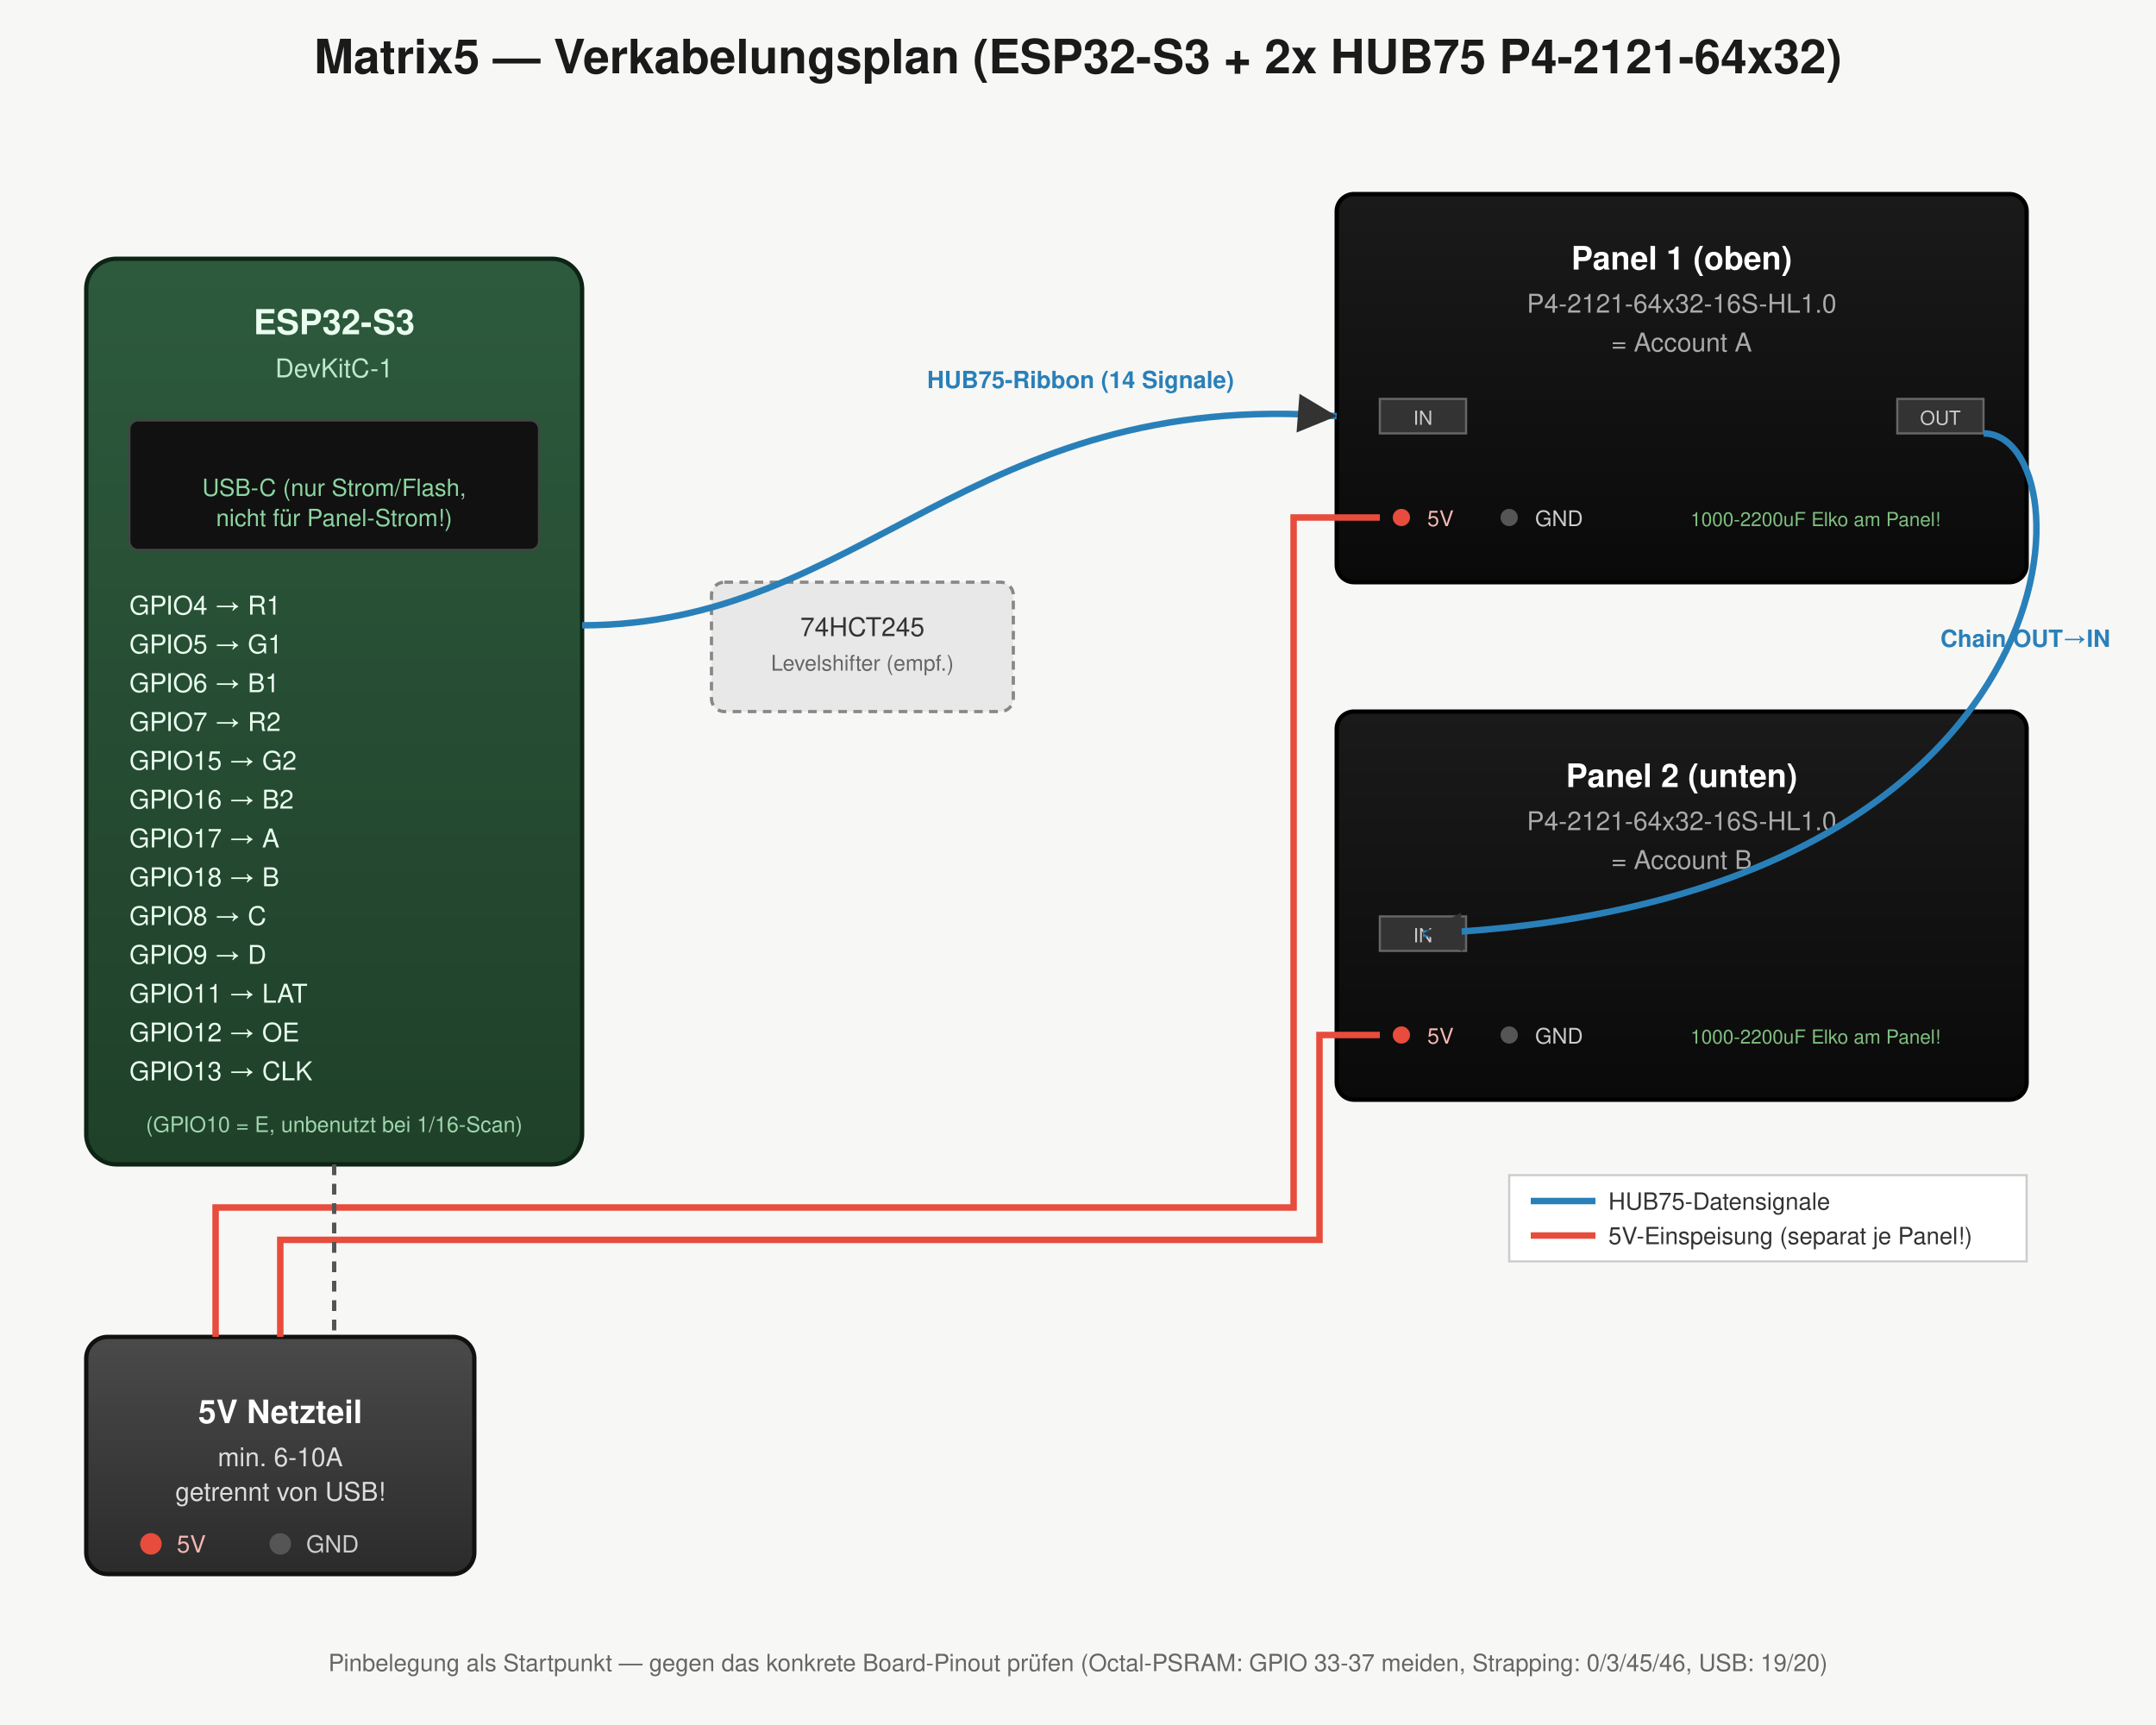
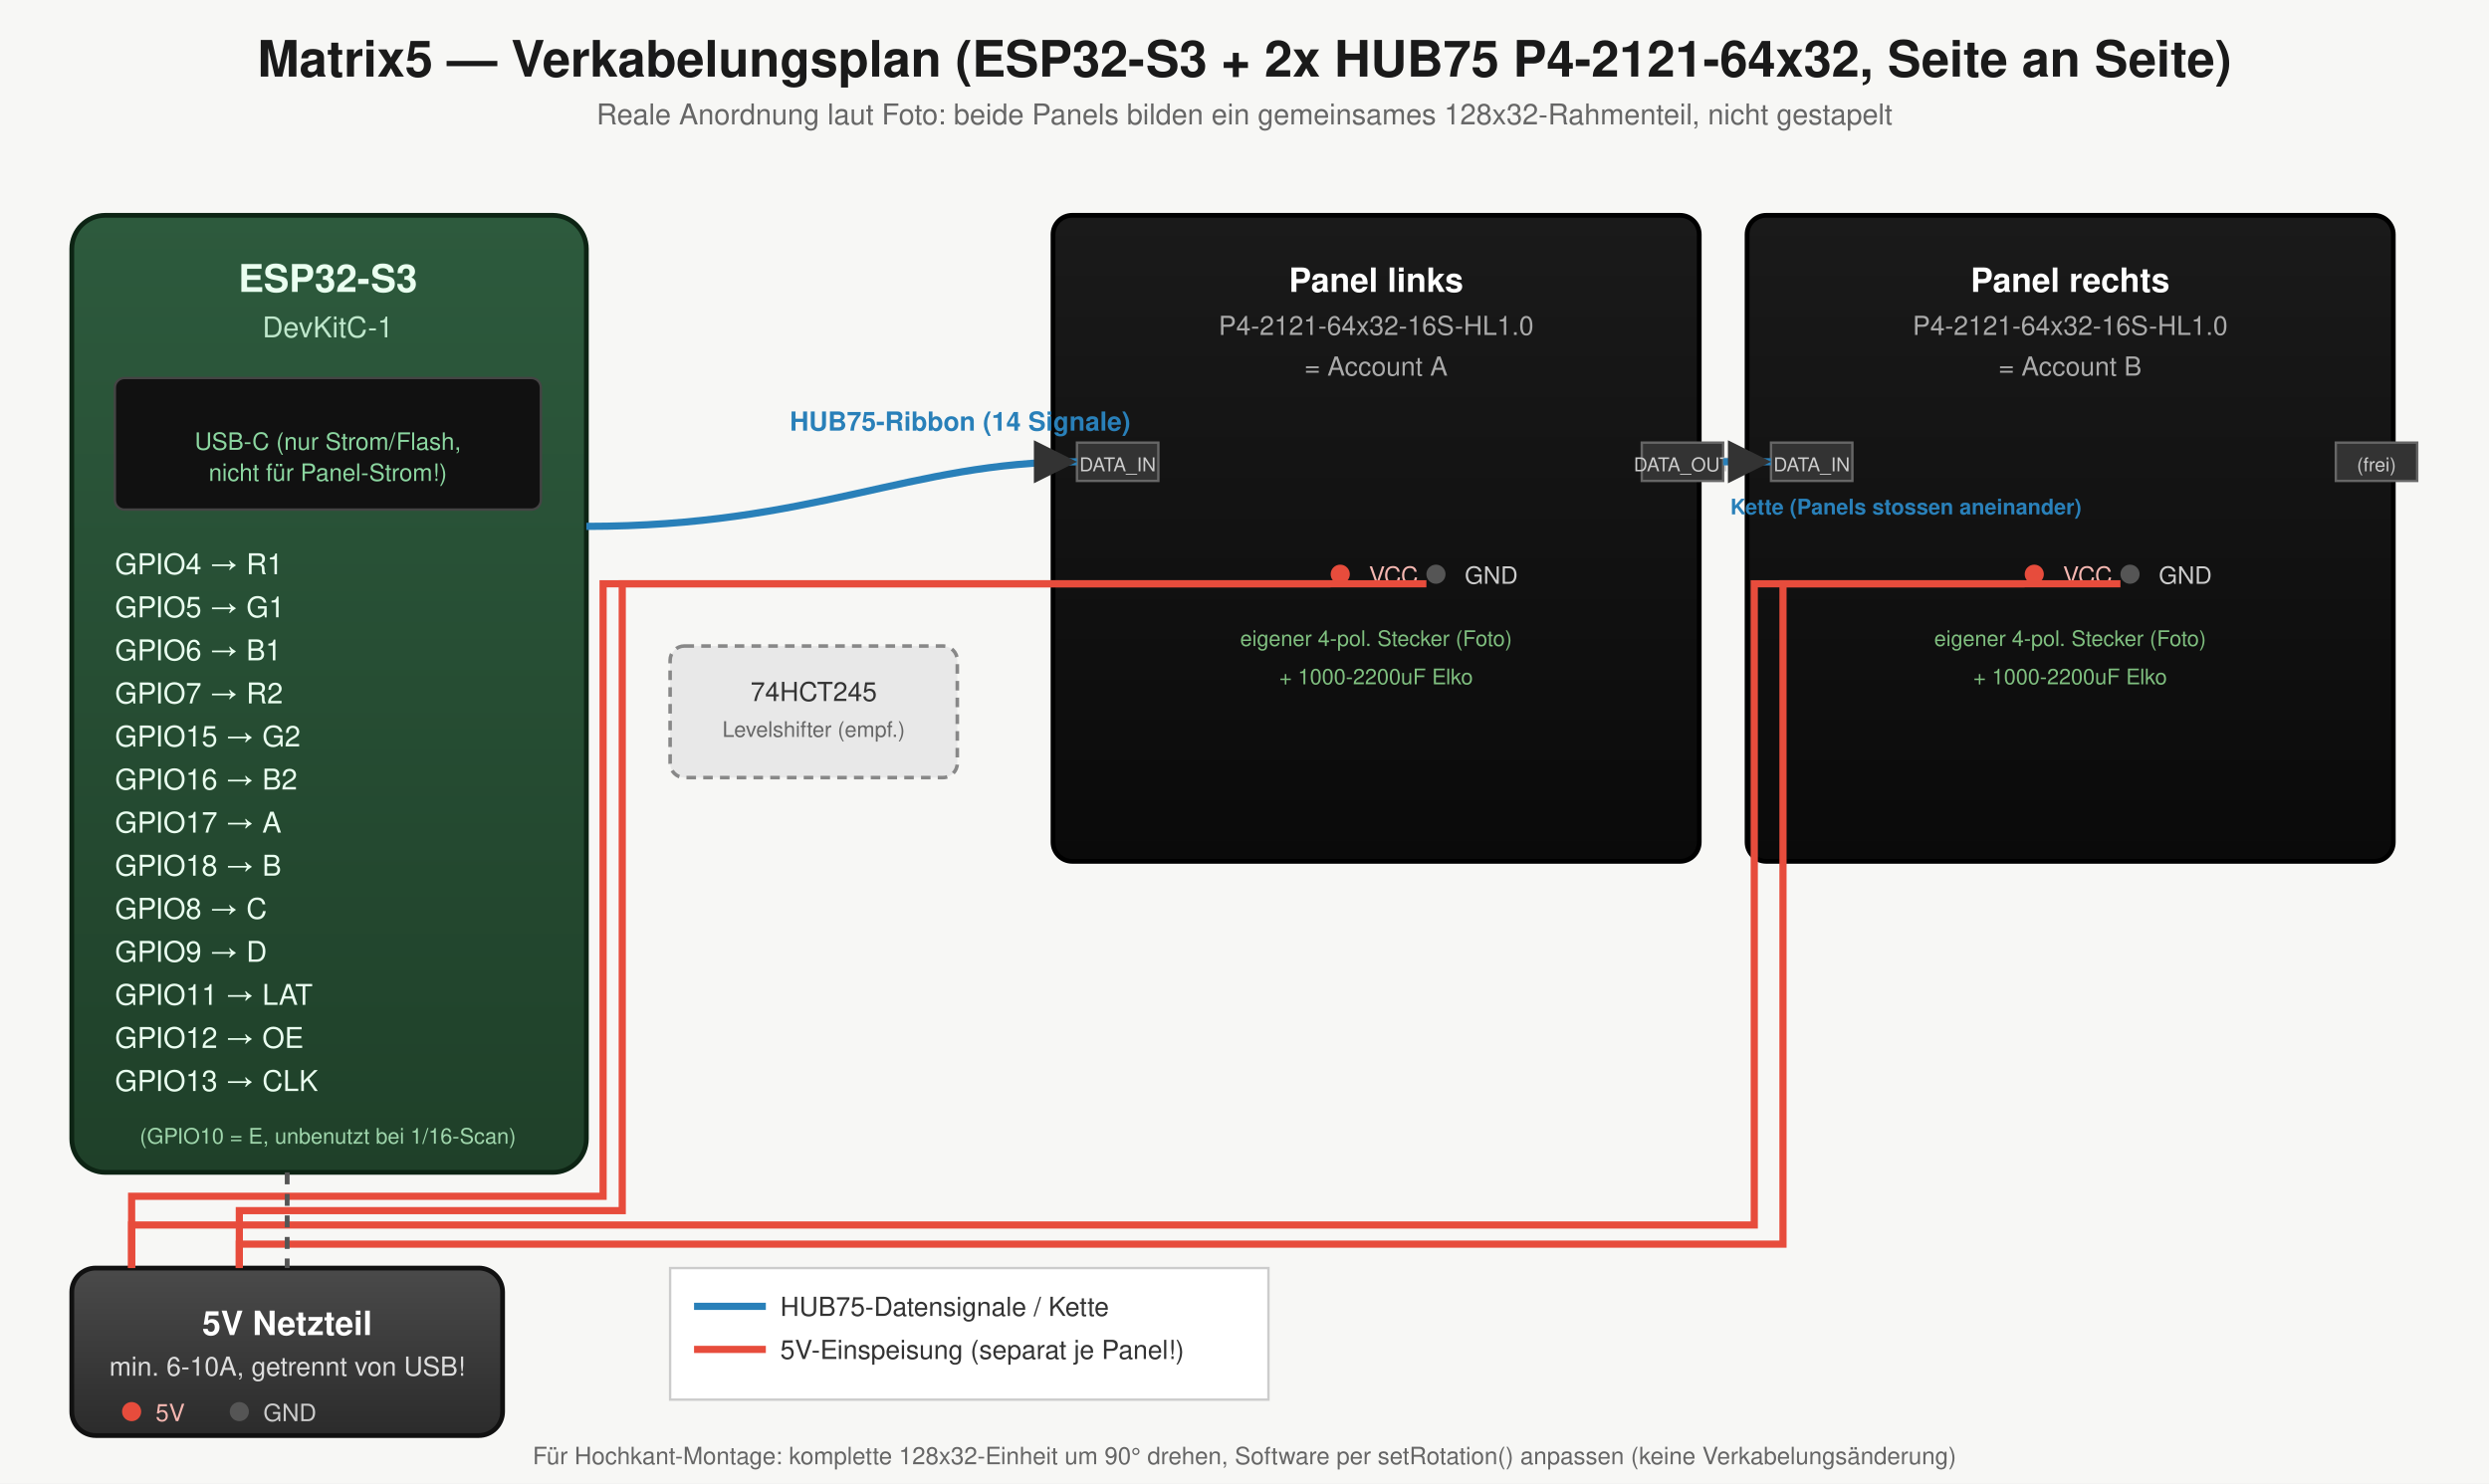
- <svg xmlns="http://www.w3.org/2000/svg" viewBox="0 0 1000 800" font-family="Segoe UI, Helvetica, Arial, sans-serif">
+ <svg xmlns="http://www.w3.org/2000/svg" viewBox="0 0 1040 620" font-family="Segoe UI, Helvetica, Arial, sans-serif">
  <defs>
    <linearGradient id="boardGrad" x1="0" y1="0" x2="0" y2="1">
      <stop offset="0%" stop-color="#2d5a3d" />
      <stop offset="100%" stop-color="#1f4029" />
    </linearGradient>
    <linearGradient id="panelGrad" x1="0" y1="0" x2="0" y2="1">
      <stop offset="0%" stop-color="#1a1a1a" />
      <stop offset="100%" stop-color="#0a0a0a" />
    </linearGradient>
    <linearGradient id="psuGrad" x1="0" y1="0" x2="0" y2="1">
      <stop offset="0%" stop-color="#4a4a4a" />
      <stop offset="100%" stop-color="#2b2b2b" />
    </linearGradient>
    <marker id="arrow" markerWidth="8" markerHeight="8" refX="6" refY="3" orient="auto">
      <path d="M0,0 L6,3 L0,6 Z" fill="#333" />
    </marker>
  </defs>
-   <rect x="0" y="0" width="1000" height="800" fill="#f7f7f5" />
-   <text x="500" y="34" text-anchor="middle" font-size="22" font-weight="700" fill="#1a1a1a">Matrix5 — Verkabelungsplan (ESP32-S3 + 2x HUB75 P4-2121-64x32)</text>
+   <rect x="0" y="0" width="1040" height="620" fill="#f7f7f5" />
+   <text x="520" y="32" text-anchor="middle" font-size="21" font-weight="700" fill="#1a1a1a">Matrix5 — Verkabelungsplan (ESP32-S3 + 2x HUB75 P4-2121-64x32, Seite an Seite)</text>
+   <text x="520" y="52" text-anchor="middle" font-size="12" fill="#666">Reale Anordnung laut Foto: beide Panels bilden ein gemeinsames 128x32-Rahmenteil, nicht gestapelt</text>
  <g>
-     <rect x="40" y="620" width="180" height="110" rx="10" fill="url(#psuGrad)" stroke="#111" stroke-width="2" />
-     <text x="130" y="660" text-anchor="middle" font-size="15" font-weight="600" fill="#fff">5V Netzteil</text>
-     <text x="130" y="680" text-anchor="middle" font-size="12" fill="#ddd">min. 6-10A</text>
-     <text x="130" y="696" text-anchor="middle" font-size="12" fill="#ddd">getrennt von USB!</text>
-     <circle cx="70" cy="716" r="5" fill="#e74c3c" />
-     <text x="82" y="720" font-size="11" fill="#f5b7b1">5V</text>
-     <circle cx="130" cy="716" r="5" fill="#555" />
-     <text x="142" y="720" font-size="11" fill="#ccc">GND</text>
+     <rect x="30" y="90" width="215" height="400" rx="14" fill="url(#boardGrad)" stroke="#0d2414" stroke-width="2" />
+     <text x="137" y="122" text-anchor="middle" font-size="16" font-weight="700" fill="#eafff0">ESP32-S3</text>
+     <text x="137" y="141" text-anchor="middle" font-size="12" fill="#bfe8cc">DevKitC-1</text>
+     <rect x="48" y="158" width="178" height="55" rx="4" fill="#111" stroke="#444" />
+     <text x="137" y="188" text-anchor="middle" font-size="10" fill="#8bd6a0">USB-C (nur Strom/Flash,</text>
+     <text x="137" y="201" text-anchor="middle" font-size="10" fill="#8bd6a0">nicht für Panel-Strom!)</text>
+     <g font-size="12" fill="#eafff0">
+       <text x="48" y="240">GPIO4  → R1</text>
+       <text x="48" y="258">GPIO5  → G1</text>
+       <text x="48" y="276">GPIO6  → B1</text>
+       <text x="48" y="294">GPIO7  → R2</text>
+       <text x="48" y="312">GPIO15 → G2</text>
+       <text x="48" y="330">GPIO16 → B2</text>
+       <text x="48" y="348">GPIO17 → A</text>
+       <text x="48" y="366">GPIO18 → B</text>
+       <text x="48" y="384">GPIO8  → C</text>
+       <text x="48" y="402">GPIO9  → D</text>
+       <text x="48" y="420">GPIO11 → LAT</text>
+       <text x="48" y="438">GPIO12 → OE</text>
+       <text x="48" y="456">GPIO13 → CLK</text>
+     </g>
+     <text x="137" y="478" text-anchor="middle" font-size="9" fill="#9fd6ac">(GPIO10 = E, unbenutzt bei 1/16-Scan)</text>
  </g>
  <g>
-     <rect x="40" y="120" width="230" height="420" rx="14" fill="url(#boardGrad)" stroke="#0d2414" stroke-width="2" />
-     <text x="155" y="155" text-anchor="middle" font-size="16" font-weight="700" fill="#eafff0">ESP32-S3</text>
-     <text x="155" y="175" text-anchor="middle" font-size="12" fill="#bfe8cc">DevKitC-1</text>
-     <rect x="60" y="195" width="190" height="60" rx="4" fill="#111" stroke="#444" />
-     <text x="155" y="230" text-anchor="middle" font-size="11" fill="#8bd6a0">USB-C (nur Strom/Flash,</text>
-     <text x="155" y="244" text-anchor="middle" font-size="11" fill="#8bd6a0">nicht für Panel-Strom!)</text>
-     <g font-size="12" fill="#eafff0">
-       <text x="60" y="285">GPIO4  → R1</text>
-       <text x="60" y="303">GPIO5  → G1</text>
-       <text x="60" y="321">GPIO6  → B1</text>
-       <text x="60" y="339">GPIO7  → R2</text>
-       <text x="60" y="357">GPIO15 → G2</text>
-       <text x="60" y="375">GPIO16 → B2</text>
-       <text x="60" y="393">GPIO17 → A</text>
-       <text x="60" y="411">GPIO18 → B</text>
-       <text x="60" y="429">GPIO8  → C</text>
-       <text x="60" y="447">GPIO9  → D</text>
-       <text x="60" y="465">GPIO11 → LAT</text>
-       <text x="60" y="483">GPIO12 → OE</text>
-       <text x="60" y="501">GPIO13 → CLK</text>
-     </g>
-     <text x="155" y="525" text-anchor="middle" font-size="10" fill="#9fd6ac">(GPIO10 = E, unbenutzt bei 1/16-Scan)</text>
+     <rect x="280" y="270" width="120" height="55" rx="6" fill="#e8e8e8" stroke="#888" stroke-width="1.5" stroke-dasharray="4,3" />
+     <text x="340" y="293" text-anchor="middle" font-size="11" fill="#333">74HCT245</text>
+     <text x="340" y="308" text-anchor="middle" font-size="9" fill="#666">Levelshifter (empf.)</text>
  </g>
  <g>
-     <rect x="620" y="90" width="320" height="180" rx="8" fill="url(#panelGrad)" stroke="#000" stroke-width="2" />
-     <text x="780" y="125" text-anchor="middle" font-size="15" font-weight="700" fill="#fff">Panel 1 (oben)</text>
-     <text x="780" y="145" text-anchor="middle" font-size="12" fill="#aaa">P4-2121-64x32-16S-HL1.0</text>
-     <text x="780" y="163" text-anchor="middle" font-size="12" fill="#aaa">= Account A</text>
-     <rect x="640" y="185" width="40" height="16" fill="#333" stroke="#666" />
-     <text x="660" y="197" text-anchor="middle" font-size="9" fill="#ccc">IN</text>
-     <rect x="880" y="185" width="40" height="16" fill="#333" stroke="#666" />
-     <text x="900" y="197" text-anchor="middle" font-size="9" fill="#ccc">OUT</text>
-     <circle cx="650" cy="240" r="4" fill="#e74c3c" />
-     <text x="662" y="244" font-size="10" fill="#f5b7b1">5V</text>
-     <circle cx="700" cy="240" r="4" fill="#555" />
-     <text x="712" y="244" font-size="10" fill="#ccc">GND</text>
-     <text x="900" y="244" text-anchor="end" font-size="9" fill="#7fbf7f">1000-2200uF Elko am Panel!</text>
+     <rect x="440" y="90" width="270" height="270" rx="8" fill="url(#panelGrad)" stroke="#000" stroke-width="2" />
+     <text x="575" y="122" text-anchor="middle" font-size="14" font-weight="700" fill="#fff">Panel links</text>
+     <text x="575" y="140" text-anchor="middle" font-size="11" fill="#aaa">P4-2121-64x32-16S-HL1.0</text>
+     <text x="575" y="157" text-anchor="middle" font-size="11" fill="#aaa">= Account A</text>
+     <rect x="450" y="185" width="34" height="16" fill="#333" stroke="#666" />
+     <text x="467" y="197" text-anchor="middle" font-size="8" fill="#ccc">DATA_IN</text>
+     <rect x="686" y="185" width="34" height="16" fill="#333" stroke="#666" />
+     <text x="703" y="197" text-anchor="middle" font-size="8" fill="#ccc">DATA_OUT</text>
+     <circle cx="560" cy="240" r="4" fill="#e74c3c" />
+     <text x="572" y="244" font-size="10" fill="#f5b7b1">VCC</text>
+     <circle cx="600" cy="240" r="4" fill="#555" />
+     <text x="612" y="244" font-size="10" fill="#ccc">GND</text>
+     <text x="575" y="270" text-anchor="middle" font-size="9" fill="#7fbf7f">eigener 4-pol. Stecker (Foto)</text>
+     <text x="575" y="286" text-anchor="middle" font-size="9" fill="#7fbf7f">+ 1000-2200uF Elko</text>
  </g>
  <g>
-     <rect x="620" y="330" width="320" height="180" rx="8" fill="url(#panelGrad)" stroke="#000" stroke-width="2" />
-     <text x="780" y="365" text-anchor="middle" font-size="15" font-weight="700" fill="#fff">Panel 2 (unten)</text>
-     <text x="780" y="385" text-anchor="middle" font-size="12" fill="#aaa">P4-2121-64x32-16S-HL1.0</text>
-     <text x="780" y="403" text-anchor="middle" font-size="12" fill="#aaa">= Account B</text>
-     <rect x="640" y="425" width="40" height="16" fill="#333" stroke="#666" />
-     <text x="660" y="437" text-anchor="middle" font-size="9" fill="#ccc">IN</text>
-     <circle cx="650" cy="480" r="4" fill="#e74c3c" />
-     <text x="662" y="484" font-size="10" fill="#f5b7b1">5V</text>
-     <circle cx="700" cy="480" r="4" fill="#555" />
-     <text x="712" y="484" font-size="10" fill="#ccc">GND</text>
-     <text x="900" y="484" text-anchor="end" font-size="9" fill="#7fbf7f">1000-2200uF Elko am Panel!</text>
+     <rect x="730" y="90" width="270" height="270" rx="8" fill="url(#panelGrad)" stroke="#000" stroke-width="2" />
+     <text x="865" y="122" text-anchor="middle" font-size="14" font-weight="700" fill="#fff">Panel rechts</text>
+     <text x="865" y="140" text-anchor="middle" font-size="11" fill="#aaa">P4-2121-64x32-16S-HL1.0</text>
+     <text x="865" y="157" text-anchor="middle" font-size="11" fill="#aaa">= Account B</text>
+     <rect x="740" y="185" width="34" height="16" fill="#333" stroke="#666" />
+     <text x="757" y="197" text-anchor="middle" font-size="8" fill="#ccc">DATA_IN</text>
+     <rect x="976" y="185" width="34" height="16" fill="#333" stroke="#666" />
+     <text x="993" y="197" text-anchor="middle" font-size="8" fill="#ccc">(frei)</text>
+     <circle cx="850" cy="240" r="4" fill="#e74c3c" />
+     <text x="862" y="244" font-size="10" fill="#f5b7b1">VCC</text>
+     <circle cx="890" cy="240" r="4" fill="#555" />
+     <text x="902" y="244" font-size="10" fill="#ccc">GND</text>
+     <text x="865" y="270" text-anchor="middle" font-size="9" fill="#7fbf7f">eigener 4-pol. Stecker (Foto)</text>
+     <text x="865" y="286" text-anchor="middle" font-size="9" fill="#7fbf7f">+ 1000-2200uF Elko</text>
  </g>
+   <path d="M245,220 C 340,220 380,193 450,193" fill="none" stroke="#2980b9" stroke-width="3" marker-end="url(#arrow)" />
+   <text x="330" y="180" font-size="11" fill="#2980b9" font-weight="600">HUB75-Ribbon (14 Signale)</text>
+   <path d="M720,193 L740,193" fill="none" stroke="#2980b9" stroke-width="3" marker-end="url(#arrow)" />
+   <text x="723" y="215" font-size="9" fill="#2980b9" font-weight="600">Kette (Panels stossen aneinander)</text>
  <g>
-     <rect x="330" y="270" width="140" height="60" rx="6" fill="#e8e8e8" stroke="#888" stroke-width="1.5" stroke-dasharray="4,3" />
-     <text x="400" y="295" text-anchor="middle" font-size="12" fill="#333">74HCT245</text>
-     <text x="400" y="311" text-anchor="middle" font-size="10" fill="#666">Levelshifter (empf.)</text>
+     <rect x="30" y="530" width="180" height="70" rx="10" fill="url(#psuGrad)" stroke="#111" stroke-width="2" />
+     <text x="120" y="558" text-anchor="middle" font-size="14" font-weight="600" fill="#fff">5V Netzteil</text>
+     <text x="120" y="575" text-anchor="middle" font-size="11" fill="#ddd">min. 6-10A, getrennt von USB!</text>
+     <circle cx="55" cy="590" r="4" fill="#e74c3c" />
+     <text x="65" y="594" font-size="10" fill="#f5b7b1">5V</text>
+     <circle cx="100" cy="590" r="4" fill="#555" />
+     <text x="110" y="594" font-size="10" fill="#ccc">GND</text>
  </g>
-   <path d="M270,290 C 400,290 450,180 620,193" fill="none" stroke="#2980b9" stroke-width="3" marker-end="url(#arrow)" />
-   <text x="430" y="180" font-size="11" fill="#2980b9" font-weight="600">HUB75-Ribbon (14 Signale)</text>
-   <path d="M920,201 C 970,201 970,420 660,433" fill="none" stroke="#2980b9" stroke-width="3" marker-end="url(#arrow)" />
-   <text x="900" y="300" font-size="11" fill="#2980b9" font-weight="600">Chain OUT→IN</text>
-   <path d="M100,620 L100,560 L600,560 L600,240 L640,240" fill="none" stroke="#e74c3c" stroke-width="3" />
-   <path d="M130,620 L130,575 L612,575 L612,480 L640,480" fill="none" stroke="#e74c3c" stroke-width="3" />
-   <path d="M155,540 L155,620" fill="none" stroke="#555" stroke-width="2" stroke-dasharray="5,4" />
-   <g transform="translate(700,545)">
-     <rect x="0" y="0" width="240" height="40" fill="#fff" stroke="#ccc" />
-     <line x1="10" y1="12" x2="40" y2="12" stroke="#2980b9" stroke-width="3" />
-     <text x="46" y="16" font-size="11" fill="#333">HUB75-Datensignale</text>
-     <line x1="10" y1="28" x2="40" y2="28" stroke="#e74c3c" stroke-width="3" />
-     <text x="46" y="32" font-size="11" fill="#333">5V-Einspeisung (separat je Panel!)</text>
+   <path d="M55,530 L55,500 L252,500 L252,244 L556,244" fill="none" stroke="#e74c3c" stroke-width="3" />
+   <path d="M100,530 L100,506 L260,506 L260,244 L596,244" fill="none" stroke="#e74c3c" stroke-width="3" />
+   <path d="M55,530 L55,512 L733,512 L733,244 L846,244" fill="none" stroke="#e74c3c" stroke-width="3" />
+   <path d="M100,530 L100,520 L745,520 L745,244 L886,244" fill="none" stroke="#e74c3c" stroke-width="3" />
+   <path d="M120,490 L120,530" fill="none" stroke="#555" stroke-width="2" stroke-dasharray="5,4" />
+   <g transform="translate(280,530)">
+     <rect x="0" y="0" width="250" height="55" fill="#fff" stroke="#ccc" />
+     <line x1="10" y1="16" x2="40" y2="16" stroke="#2980b9" stroke-width="3" />
+     <text x="46" y="20" font-size="11" fill="#333">HUB75-Datensignale / Kette</text>
+     <line x1="10" y1="34" x2="40" y2="34" stroke="#e74c3c" stroke-width="3" />
+     <text x="46" y="38" font-size="11" fill="#333">5V-Einspeisung (separat je Panel!)</text>
  </g>
-   <text x="500" y="775" text-anchor="middle" font-size="11" fill="#666">Pinbelegung als Startpunkt — gegen das konkrete Board-Pinout prüfen (Octal-PSRAM: GPIO 33-37 meiden, Strapping: 0/3/45/46, USB: 19/20)</text>
+   <text x="520" y="612" text-anchor="middle" font-size="10" fill="#666">Für Hochkant-Montage: komplette 128x32-Einheit um 90° drehen, Software per setRotation() anpassen (keine Verkabelungsänderung)</text>
</svg>
